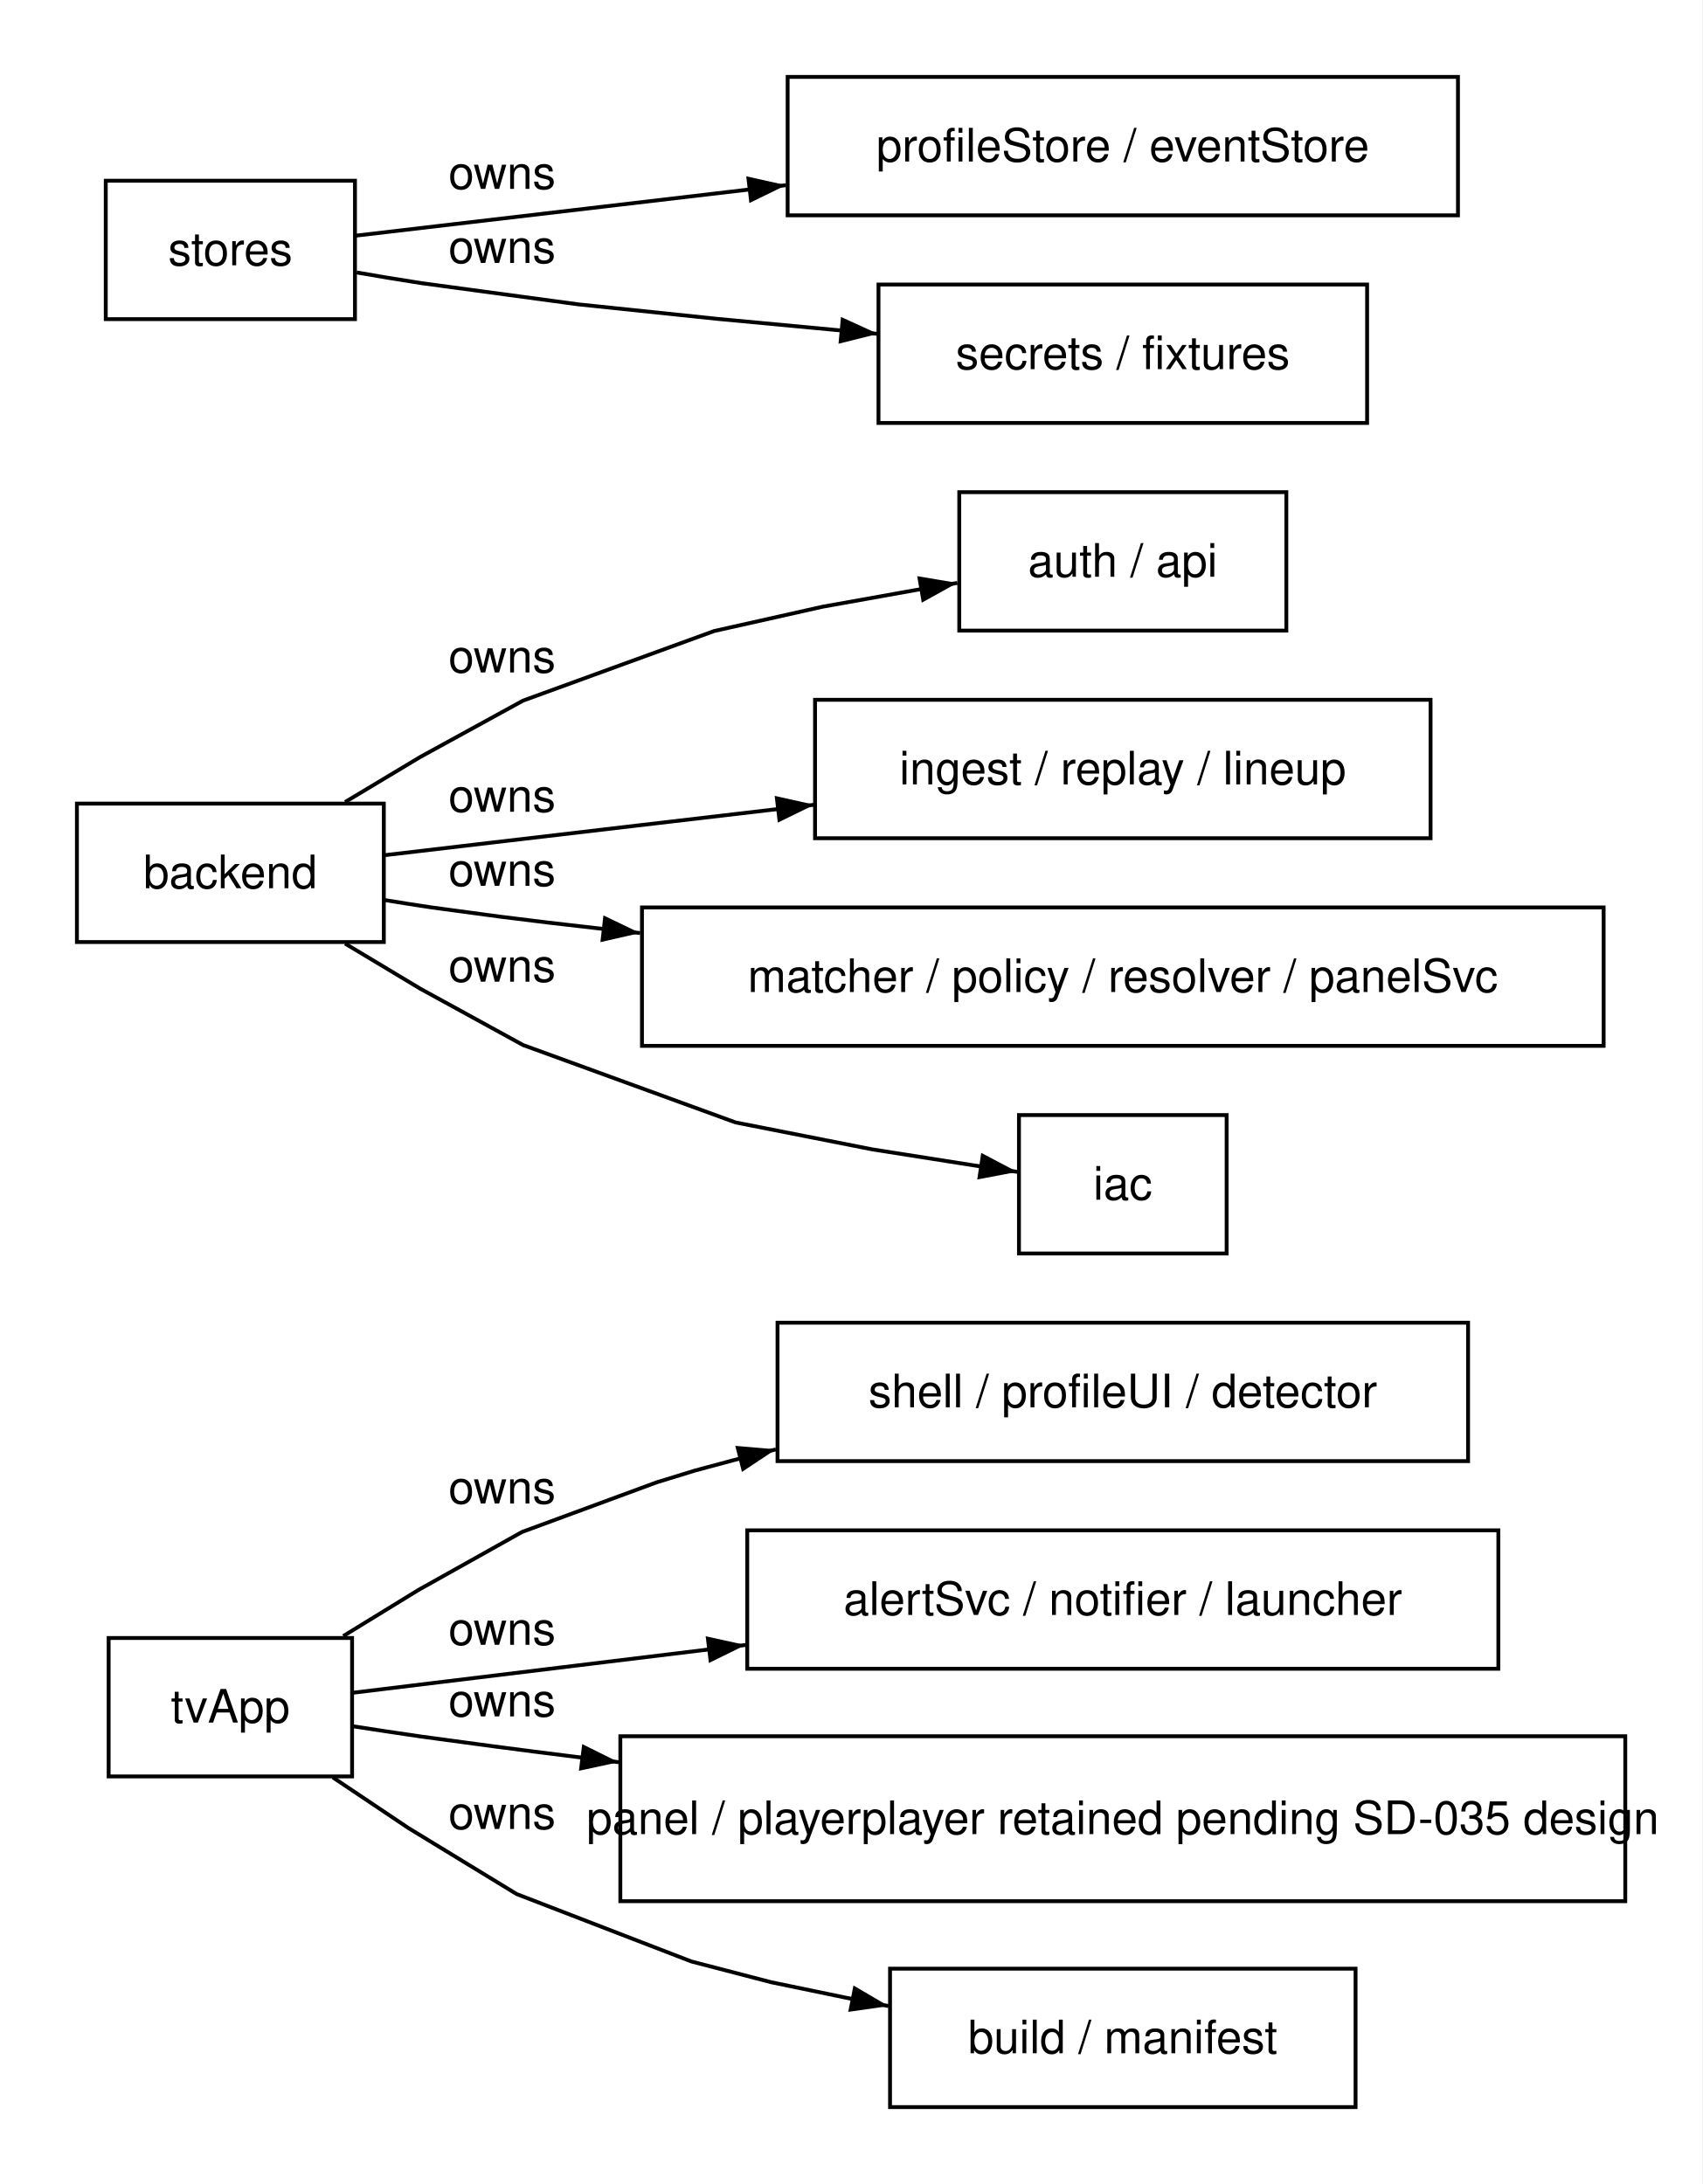
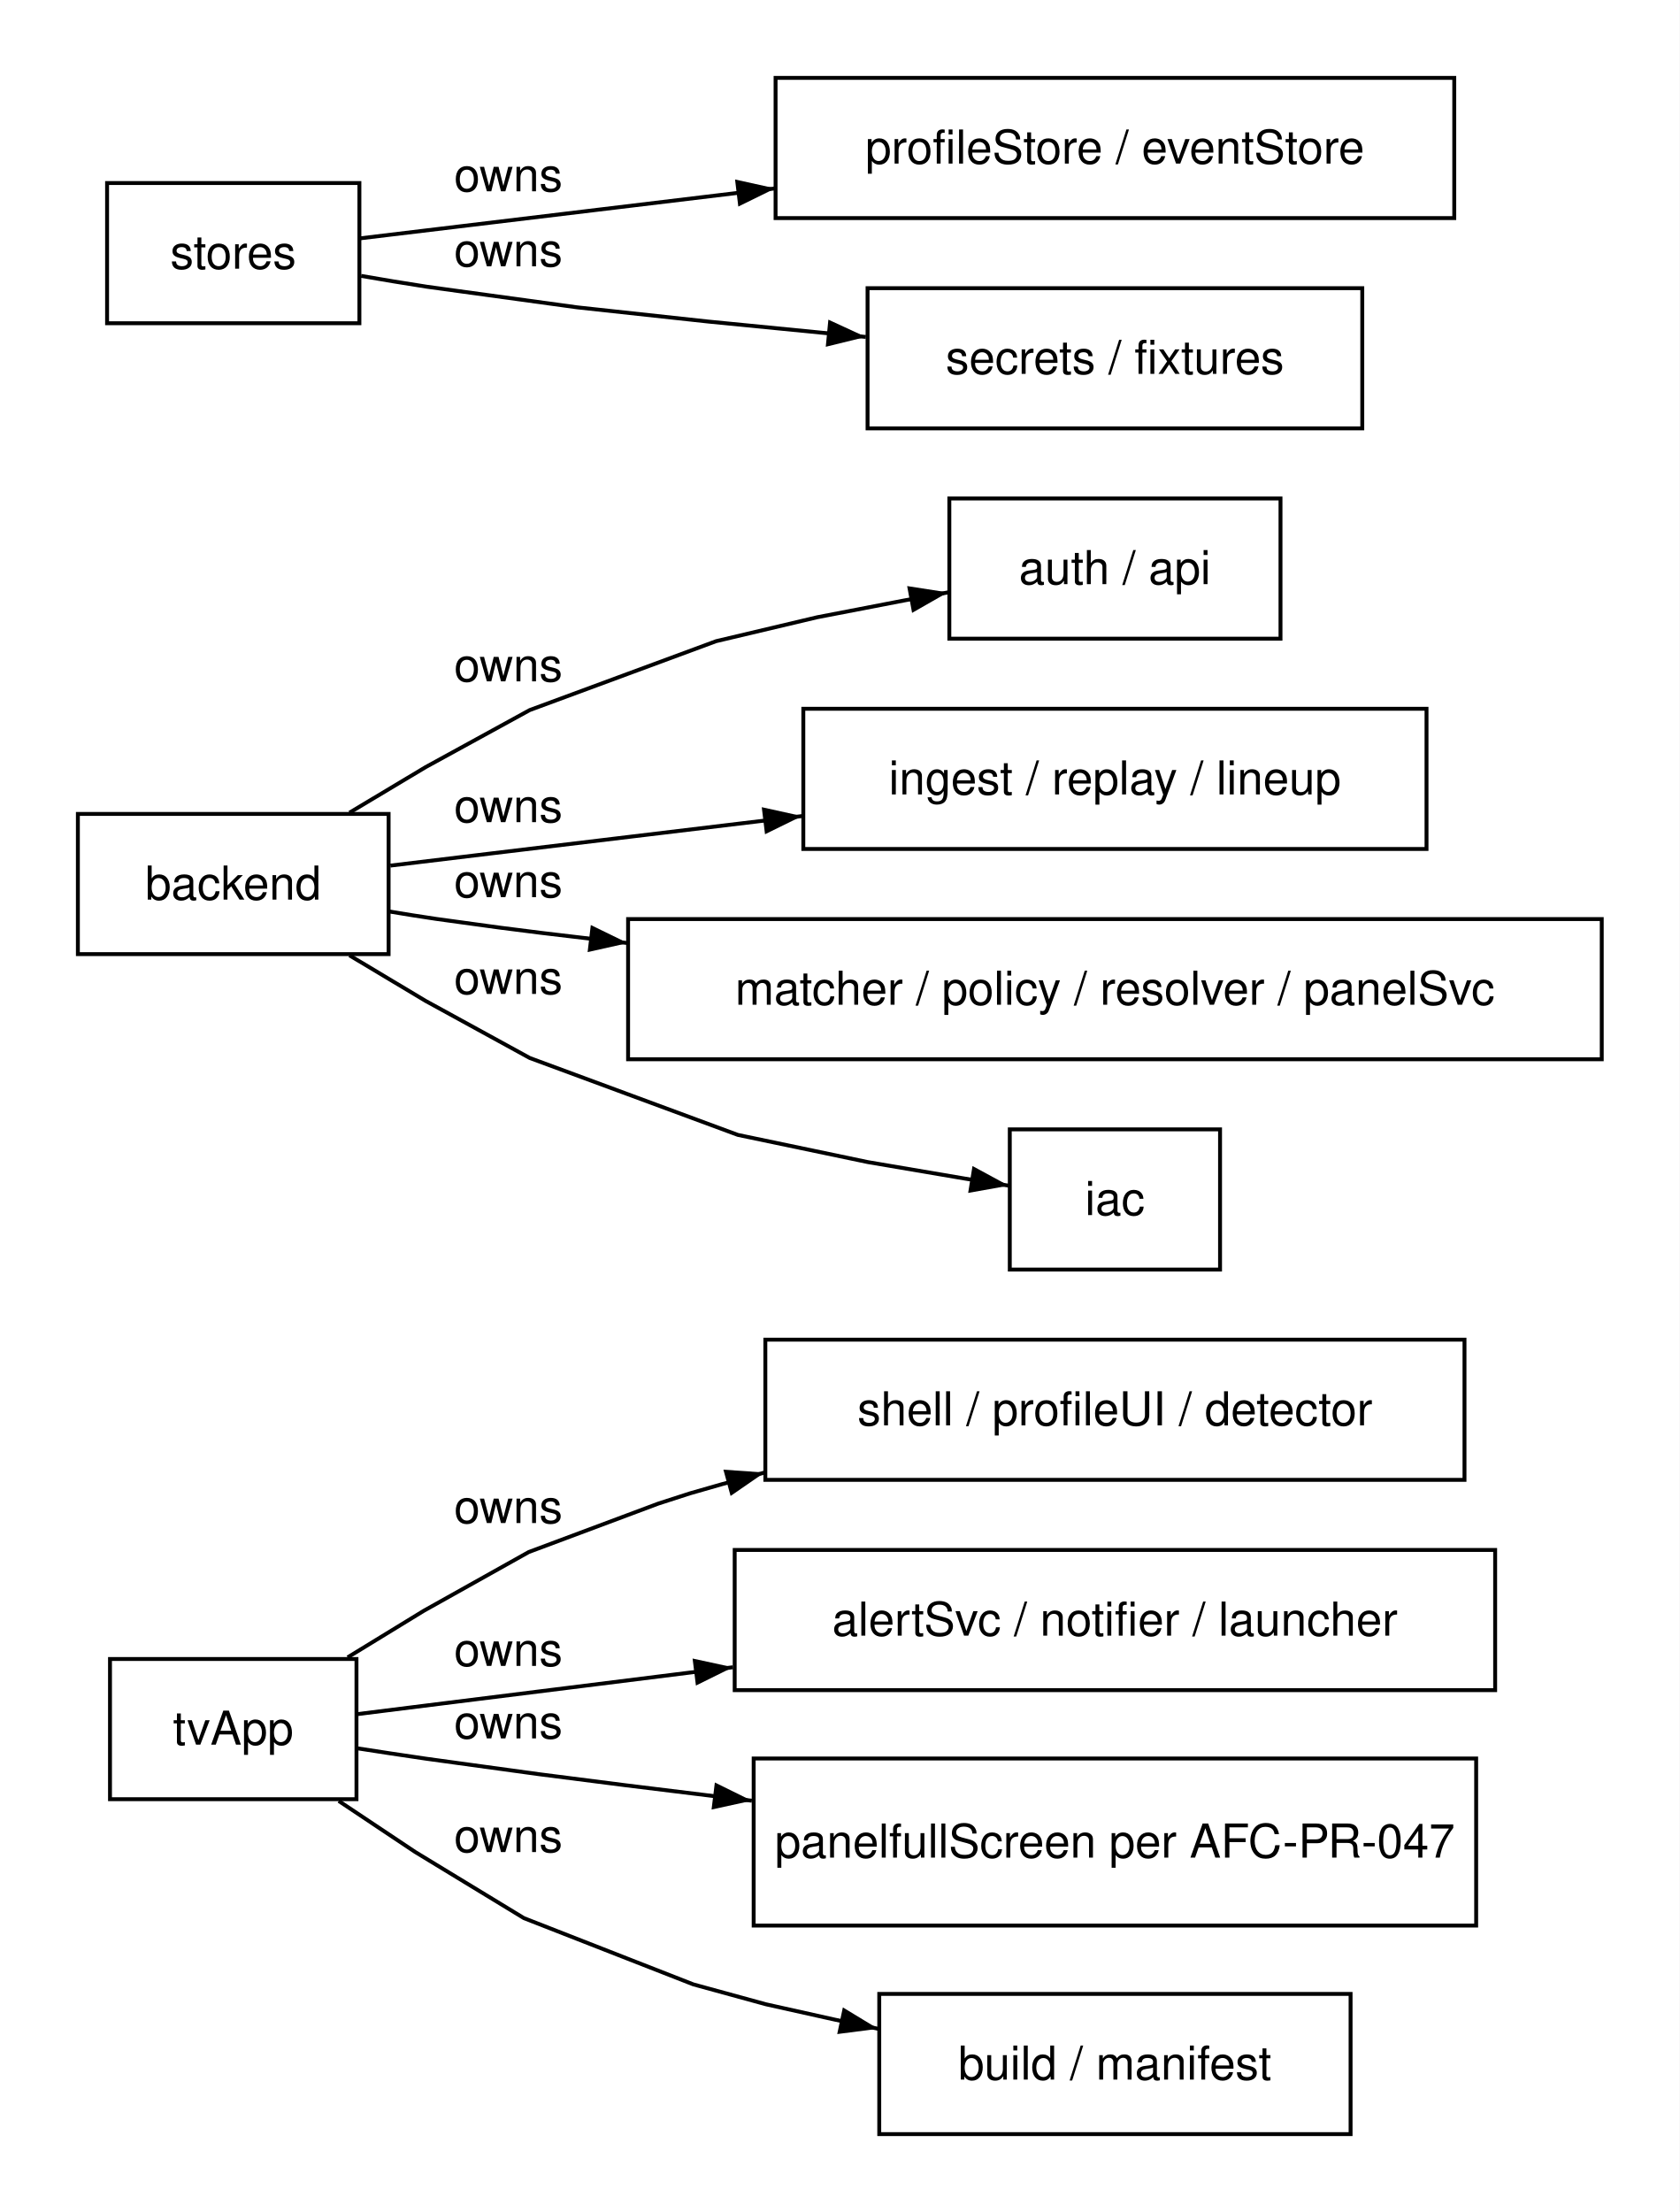
- <svg xmlns="http://www.w3.org/2000/svg" width="442.6" height="568" viewBox="0 0 442.6 568" font-family="Helvetica, Arial, sans-serif" font-size="12">
+ <svg xmlns="http://www.w3.org/2000/svg" width="431.35" height="568" viewBox="0 0 431.35 568" font-family="Helvetica, Arial, sans-serif" font-size="12">
  <defs>
    <marker id="arrow" markerWidth="10" markerHeight="7" refX="10" refY="3.5" orient="auto">
      <polygon points="0 0, 10 3.5, 0 7" />
    </marker>
  </defs>
-   <rect x="0" y="0" width="442.6" height="568" fill="white" />
+   <rect x="0" y="0" width="431.35" height="568" fill="white" />
  <g class="line" data-id="edge-1">
-     <polyline points="89.254,425.5 108.795,413.51 135.75,398.42 161.3,389 170.73,385.52 180.71,382.45 190.79,379.74 201.74,376.94" fill="none" stroke="black" marker-end="url(#arrow)" />
-     <text x="130.55" y="391.02" text-anchor="middle">owns</text>
+     <polyline points="89.281,425.58 108.835,413.62 135.8,398.53 161.3,389 169.05,386.1 177.19,383.47 185.45,381.1 196.35,378.12" fill="none" stroke="black" marker-end="url(#arrow)" />
+     <text x="130.55" y="391.09" text-anchor="middle">owns</text>
  </g>
  <g class="line" data-id="edge-2">
-     <polyline points="91.926,440.22 115.506,437.35 149.44,433.22 182.63,429.18 193.84,427.82" fill="none" stroke="black" marker-end="url(#arrow)" />
+     <polyline points="91.635,440.17 114.025,437.37 145.8,433.41 177.16,429.49 188.22,428.12" fill="none" stroke="black" marker-end="url(#arrow)" />
    <text x="130.55" y="427.77" text-anchor="middle">owns</text>
  </g>
  <g class="line" data-id="edge-3">
-     <polyline points="91.878,448.972 100.28,450.263 109.381,451.611 117.8,452.75 128.15,454.151 138.86,455.542 149.64,456.9 160.88,458.303" fill="none" stroke="black" marker-end="url(#arrow)" />
+     <polyline points="91.881,448.95 100.283,450.242 109.384,451.594 117.8,452.75 138.47,455.587 160.6,458.413 181.78,461.014 193.09,462.393" fill="none" stroke="black" marker-end="url(#arrow)" />
    <text x="130.55" y="446.38" text-anchor="middle">owns</text>
  </g>
  <g class="line" data-id="edge-4">
-     <polyline points="86.55,462.254 106.161,475.401 134.33,492.591 161.3,503 179.77,510.127 200.48,515.514 219.84,519.526 231.05,521.732" fill="none" stroke="black" marker-end="url(#arrow)" />
-     <text x="130.55" y="475.663" text-anchor="middle">owns</text>
+     <polyline points="86.991,462.458 106.597,475.534 134.56,492.543 161.3,503 178.05,509.55 196.72,514.667 214.38,518.6 225.52,520.957" fill="none" stroke="black" marker-end="url(#arrow)" />
+     <text x="130.55" y="475.567" text-anchor="middle">owns</text>
  </g>
  <g class="line" data-id="edge-5">
-     <polyline points="89.729,208.6 109.255,196.88 136.01,182.21 161.3,173 185.71,164.11 213.84,157.8 237.64,153.54 248.94,151.6" fill="none" stroke="black" marker-end="url(#arrow)" />
-     <text x="130.55" y="174.89" text-anchor="middle">owns</text>
+     <polyline points="89.756,208.68 109.294,196.99 136.05,182.33 161.3,173 183.92,164.64 209.86,158.5 232.15,154.2 243.44,152.12" fill="none" stroke="black" marker-end="url(#arrow)" />
+     <text x="130.55" y="174.96" text-anchor="middle">owns</text>
  </g>
  <g class="line" data-id="edge-6">
-     <polyline points="100.186,222.39 127.75,219.15 165.75,214.69 200.58,210.61 211.77,209.29" fill="none" stroke="black" marker-end="url(#arrow)" />
+     <polyline points="100.249,222.27 126.45,219.11 161.99,214.84 194.93,210.88 205.98,209.55" fill="none" stroke="black" marker-end="url(#arrow)" />
    <text x="130.55" y="211.12" text-anchor="middle">owns</text>
  </g>
  <g class="line" data-id="edge-7">
-     <polyline points="100.023,234.08 105.968,235.04 112.039,235.97 117.8,236.75 129.96,238.39 142.61,239.95 155.3,241.41 166.45,242.66" fill="none" stroke="black" marker-end="url(#arrow)" />
+     <polyline points="100.026,234.06 105.97,235.03 112.041,235.96 117.8,236.75 128.23,238.18 139.03,239.55 149.91,240.84 161.25,242.17" fill="none" stroke="black" marker-end="url(#arrow)" />
    <text x="130.55" y="230.38" text-anchor="middle">owns</text>
  </g>
  <g class="line" data-id="edge-8">
-     <polyline points="89.729,245.4 109.255,257.12 136.01,271.79 161.3,281 191.27,291.92 226.84,298.93 253.13,303.07 264.51,304.77" fill="none" stroke="black" marker-end="url(#arrow)" />
-     <text x="130.55" y="255.31" text-anchor="middle">owns</text>
+     <polyline points="89.756,245.32 109.294,257.01 136.05,271.67 161.3,281 189.49,291.42 222.85,298.4 247.87,302.65 259.07,304.46" fill="none" stroke="black" marker-end="url(#arrow)" />
+     <text x="130.55" y="255.22" text-anchor="middle">owns</text>
  </g>
  <g class="line" data-id="edge-9">
-     <polyline points="92.405,61.3 118.501,58.24 157.04,53.72 193.24,49.47 204.38,48.16" fill="none" stroke="black" marker-end="url(#arrow)" />
+     <polyline points="92.579,61.19 117.546,58.19 153.76,53.83 188.07,49.7 199.12,48.37" fill="none" stroke="black" marker-end="url(#arrow)" />
    <text x="130.55" y="49.12" text-anchor="middle">owns</text>
  </g>
  <g class="line" data-id="edge-10">
-     <polyline points="92.739,70.86 100.891,72.25 109.656,73.65 117.8,74.75 150.33,79.15 186.44,82.92 217.23,85.81 228.31,86.83" fill="none" stroke="black" marker-end="url(#arrow)" />
+     <polyline points="92.741,70.84 100.894,72.23 109.658,73.63 117.8,74.75 148.23,78.92 181.9,82.57 211.02,85.43 222.36,86.52" fill="none" stroke="black" marker-end="url(#arrow)" />
    <text x="130.55" y="68.38" text-anchor="middle">owns</text>
  </g>
  <g id="tv">
    <rect x="28.25" y="426" width="63.3" height="36" fill="white" stroke="black" />
    <text x="59.9" y="448" text-anchor="middle">tvApp</text>
  </g>
  <g id="ui">
-     <rect x="202.173" y="344" width="179.554" height="36" fill="white" stroke="black" />
-     <text x="291.95" y="366" text-anchor="middle">shell / profileUI / detector</text>
+     <rect x="196.553" y="344" width="179.554" height="36" fill="white" stroke="black" />
+     <text x="286.33" y="366" text-anchor="middle">shell / profileUI / detector</text>
  </g>
  <g id="alerts">
-     <rect x="194.3" y="398" width="195.3" height="36" fill="white" stroke="black" />
-     <text x="291.95" y="420" text-anchor="middle">alertSvc / notifier / launcher</text>
+     <rect x="188.68" y="398" width="195.3" height="36" fill="white" stroke="black" />
+     <text x="286.33" y="420" text-anchor="middle">alertSvc / notifier / launcher</text>
  </g>
  <g id="panel">
-     <rect x="161.299" y="451.55" width="261.302" height="42.9" fill="white" stroke="black" />
-     <text x="291.95" y="477" text-anchor="middle">panel / player
- player retained pending SD-035 design</text>
+     <rect x="193.554" y="451.55" width="185.551" height="42.9" fill="white" stroke="black" />
+     <text x="286.33" y="477" text-anchor="middle">panel
+ fullScreen per AFC-PR-047</text>
  </g>
  <g id="build">
-     <rect x="231.427" y="512" width="121.046" height="36" fill="white" stroke="black" />
-     <text x="291.95" y="534" text-anchor="middle">build / manifest</text>
+     <rect x="225.807" y="512" width="121.046" height="36" fill="white" stroke="black" />
+     <text x="286.33" y="534" text-anchor="middle">build / manifest</text>
  </g>
  <g id="be">
    <rect x="20.001" y="209" width="79.798" height="36" fill="white" stroke="black" />
    <text x="59.9" y="231" text-anchor="middle">backend</text>
  </g>
  <g id="auth">
-     <rect x="249.427" y="128" width="85.046" height="36" fill="white" stroke="black" />
-     <text x="291.95" y="150" text-anchor="middle">auth / api</text>
+     <rect x="243.807" y="128" width="85.046" height="36" fill="white" stroke="black" />
+     <text x="286.33" y="150" text-anchor="middle">auth / api</text>
  </g>
  <g id="facts">
-     <rect x="211.926" y="182" width="160.049" height="36" fill="white" stroke="black" />
-     <text x="291.95" y="204" text-anchor="middle">ingest / replay / lineup</text>
+     <rect x="206.306" y="182" width="160.049" height="36" fill="white" stroke="black" />
+     <text x="286.33" y="204" text-anchor="middle">ingest / replay / lineup</text>
  </g>
  <g id="logic">
-     <rect x="166.926" y="236" width="250.049" height="36" fill="white" stroke="black" />
-     <text x="291.95" y="258" text-anchor="middle">matcher / policy / resolver / panelSvc</text>
+     <rect x="161.306" y="236" width="250.049" height="36" fill="white" stroke="black" />
+     <text x="286.33" y="258" text-anchor="middle">matcher / policy / resolver / panelSvc</text>
  </g>
  <g id="iac">
-     <rect x="264.95" y="290" width="54" height="36" fill="white" stroke="black" />
-     <text x="291.95" y="312" text-anchor="middle">iac</text>
+     <rect x="259.33" y="290" width="54" height="36" fill="white" stroke="black" />
+     <text x="286.33" y="312" text-anchor="middle">iac</text>
  </g>
  <g id="stores">
    <rect x="27.5" y="47" width="64.8" height="36" fill="white" stroke="black" />
    <text x="59.9" y="69" text-anchor="middle">stores</text>
  </g>
  <g id="data">
-     <rect x="204.801" y="20" width="174.298" height="36" fill="white" stroke="black" />
-     <text x="291.95" y="42" text-anchor="middle">profileStore / eventStore</text>
+     <rect x="199.181" y="20" width="174.298" height="36" fill="white" stroke="black" />
+     <text x="286.33" y="42" text-anchor="middle">profileStore / eventStore</text>
  </g>
  <g id="secrets">
-     <rect x="228.424" y="74" width="127.051" height="36" fill="white" stroke="black" />
-     <text x="291.95" y="96" text-anchor="middle">secrets / fixtures</text>
+     <rect x="222.804" y="74" width="127.051" height="36" fill="white" stroke="black" />
+     <text x="286.33" y="96" text-anchor="middle">secrets / fixtures</text>
  </g>
</svg>
